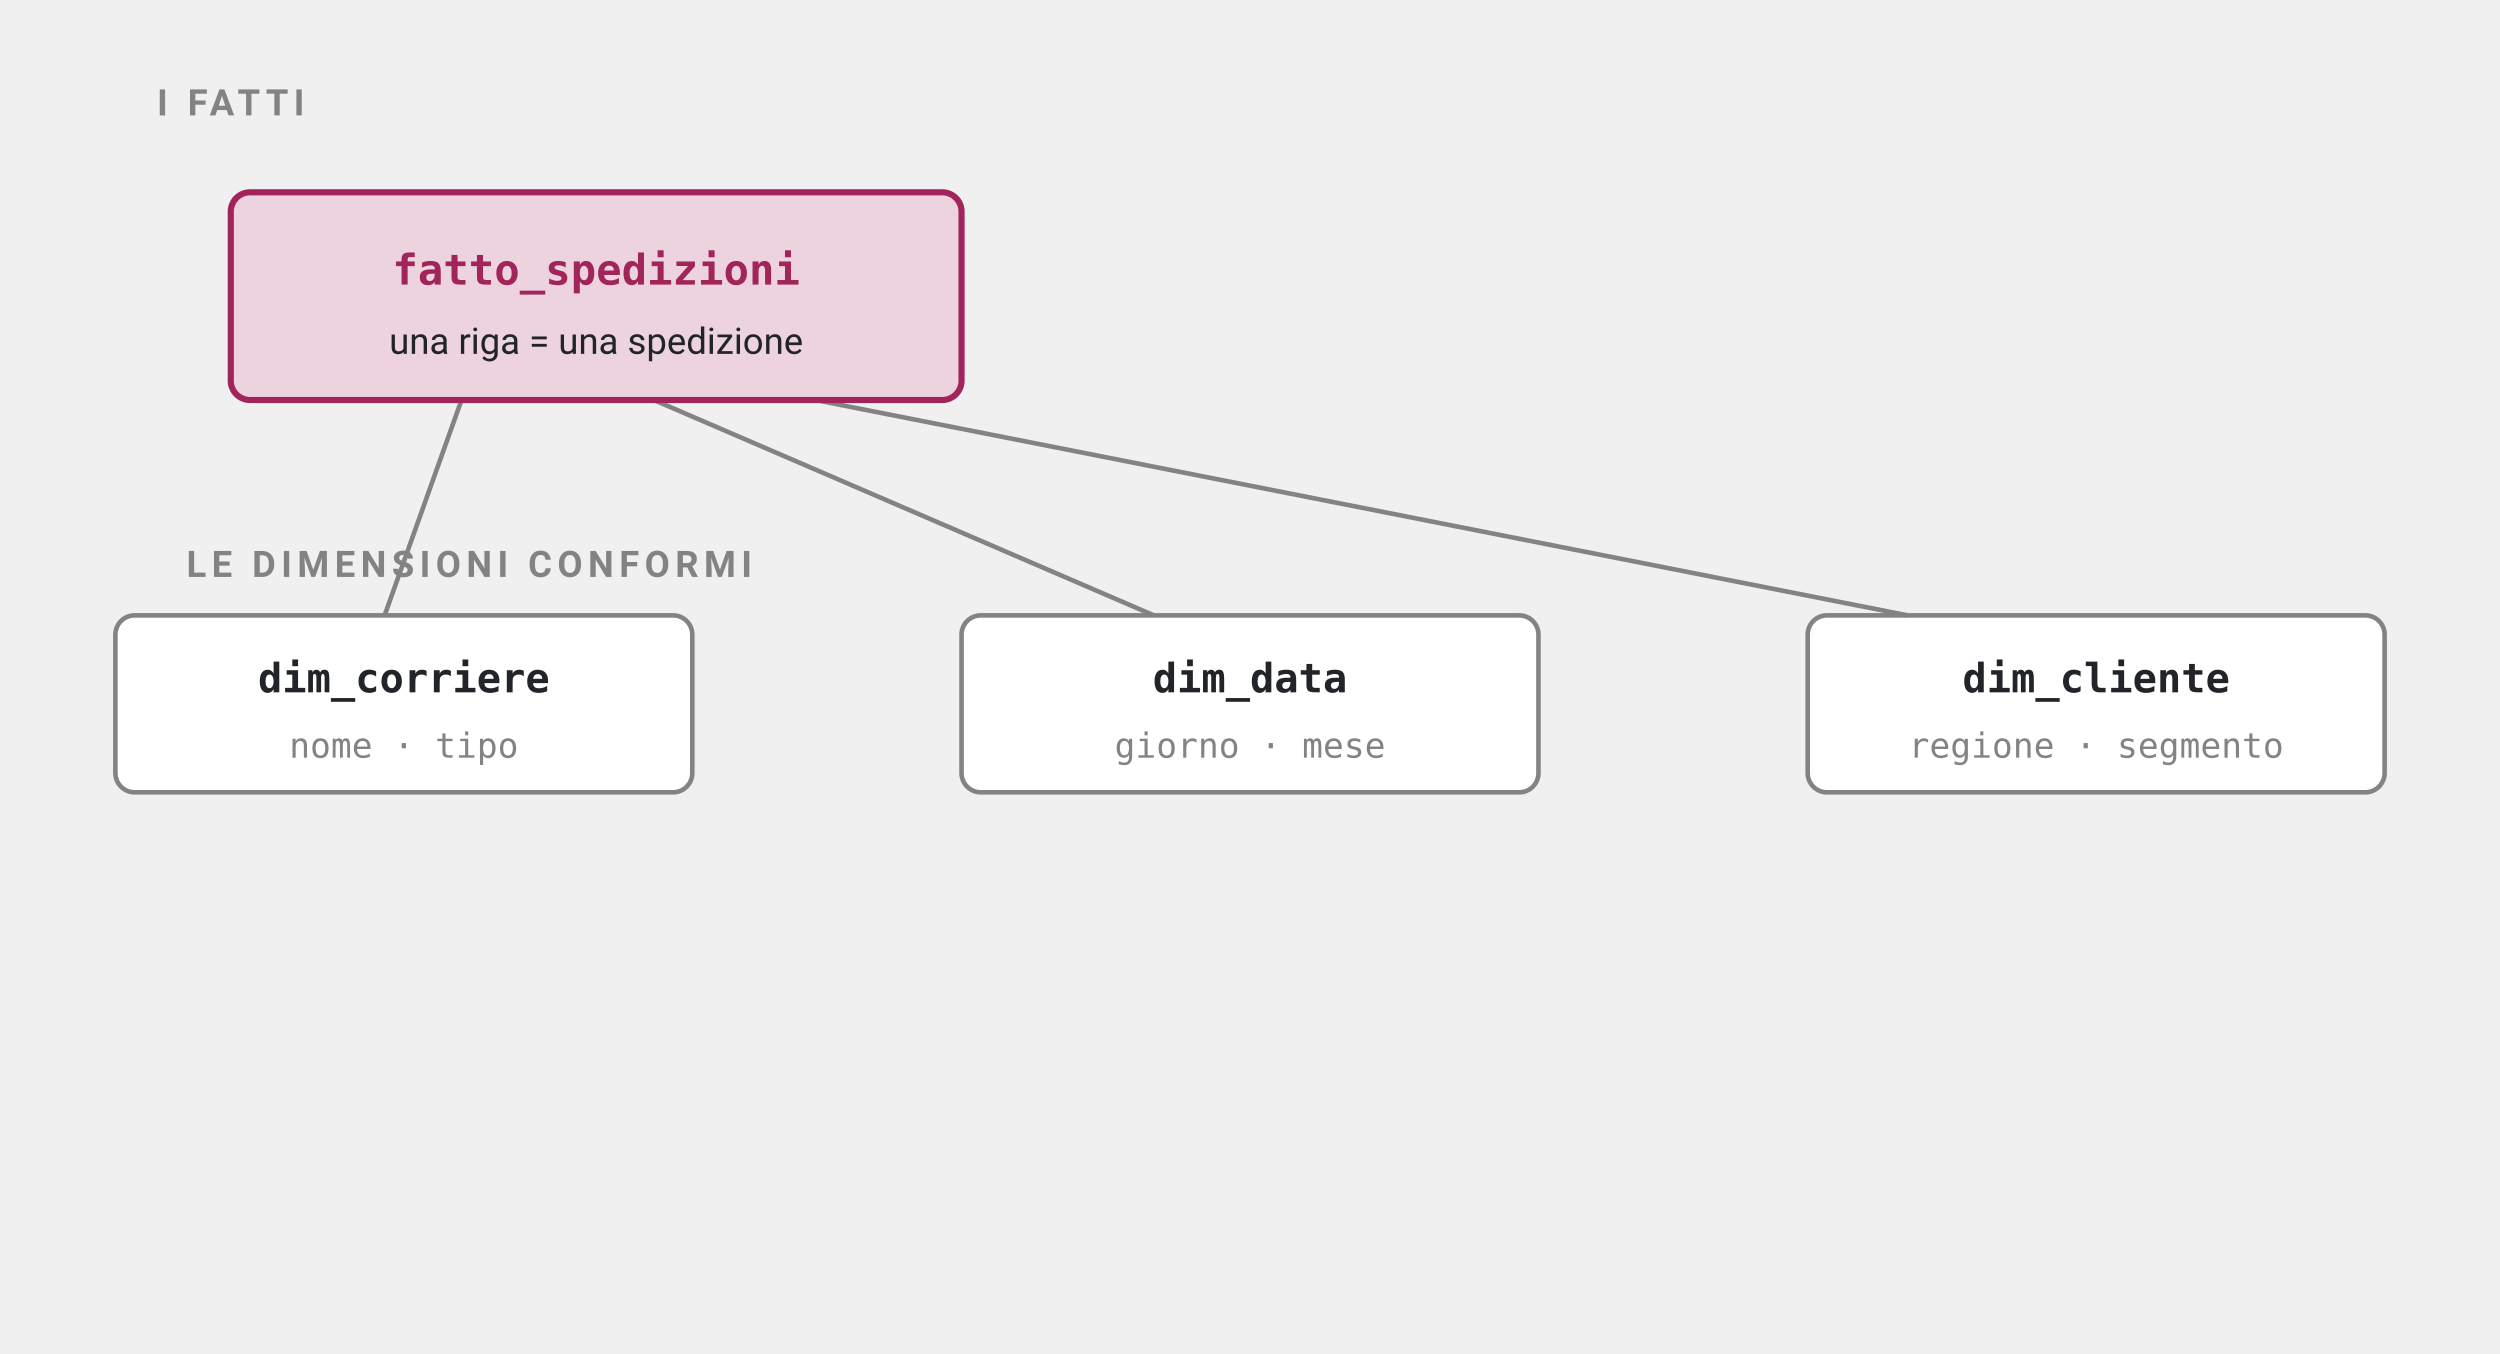
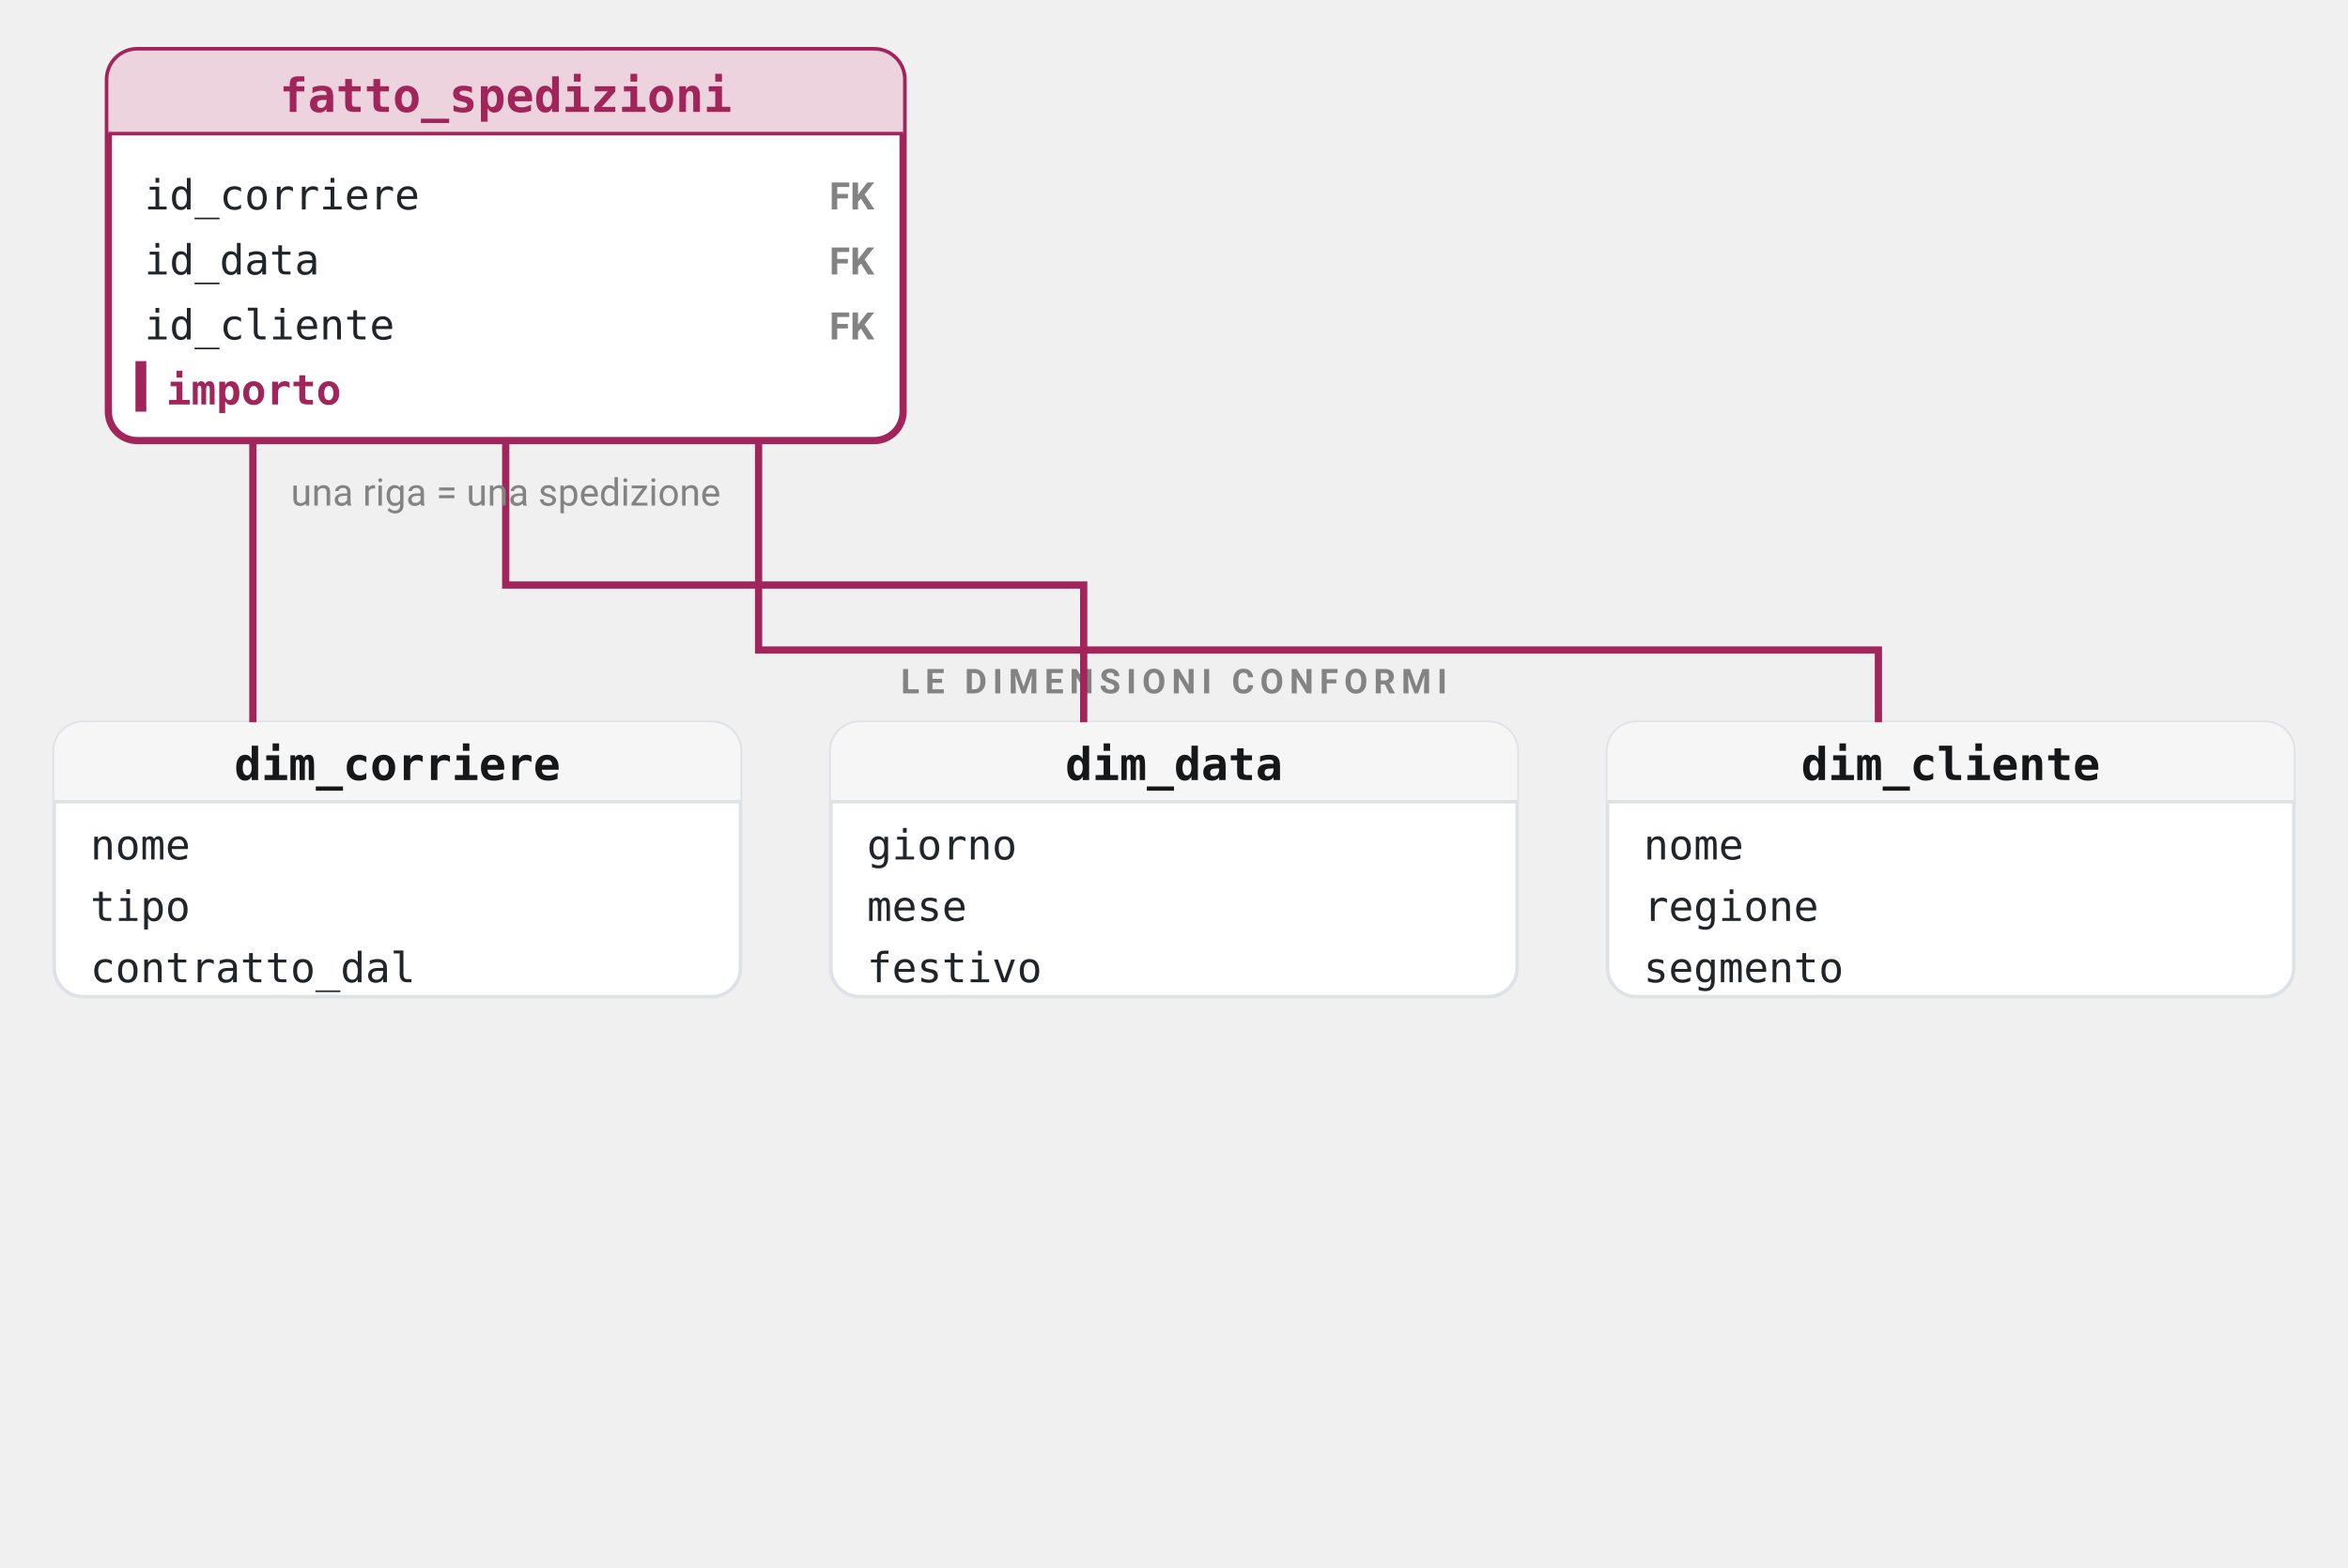
- <svg xmlns="http://www.w3.org/2000/svg" viewBox="0 0 650 352" width="650" height="352" role="img" font-family="Poppins, system-ui, -apple-system, 'Segoe UI', Roboto, sans-serif">
-   <text x="60" y="30" text-anchor="middle" font-size="9.5" font-weight="700" letter-spacing="1.4" fill="#838383">I FATTI</text>
-   <text x="122" y="150" text-anchor="middle" font-size="9.5" font-weight="700" letter-spacing="1.4" fill="#838383">LE DIMENSIONI CONFORMI</text>
-   <g fill="#ffffff" stroke="#838383" stroke-width="1.2">
-     <rect x="30" y="160" width="150" height="46" rx="5" />
-     <rect x="250" y="160" width="150" height="46" rx="5" />
-     <rect x="470" y="160" width="150" height="46" rx="5" />
+ <svg xmlns="http://www.w3.org/2000/svg" viewBox="0 0 650 434" width="650" height="434" role="img" font-family="Poppins, system-ui, -apple-system, 'Segoe UI', Roboto, sans-serif">
+   <text x="325" y="192" text-anchor="middle" font-size="9.5" font-weight="700" letter-spacing="1.6" fill="#838383">LE DIMENSIONI CONFORMI</text>
+   <g id="dim-corriere">
+     <rect x="15" y="200" width="190" height="76" rx="8" fill="#ffffff" stroke="#dee2e6" />
+     <path d="M15 208 a8,8 0 0 1 8,-8 h174 a8,8 0 0 1 8,8 v14 h-190 z" fill="#f6f6f6" />
+     <path d="M15 222 h190" stroke="#dee2e6" />
+     <text x="110" y="216" text-anchor="middle" font-family="'SFMono-Regular', Menlo, Monaco, Consolas, monospace" font-size="12.5" font-weight="700" fill="#161719">dim_corriere</text>
+     <g font-family="'SFMono-Regular', Menlo, Monaco, Consolas, monospace" font-size="11.5" fill="#212529">
+       <text x="25" y="238">nome</text>
+       <text x="25" y="255">tipo</text>
+       <text x="25" y="272">contratto_dal</text>
+     </g>
  </g>
-   <g font-family="'SFMono-Regular', Menlo, Monaco, Consolas, monospace" text-anchor="middle" fill="#212529">
-     <text x="105" y="180" font-size="10.5" font-weight="700">dim_corriere</text>
-     <text x="105" y="197" font-size="9" fill="#838383">nome · tipo</text>
-     <text x="325" y="180" font-size="10.5" font-weight="700">dim_data</text>
-     <text x="325" y="197" font-size="9" fill="#838383">giorno · mese</text>
-     <text x="545" y="180" font-size="10.5" font-weight="700">dim_cliente</text>
-     <text x="545" y="197" font-size="9" fill="#838383">regione · segmento</text>
+   <g id="dim-data">
+     <rect x="230" y="200" width="190" height="76" rx="8" fill="#ffffff" stroke="#dee2e6" />
+     <path d="M230 208 a8,8 0 0 1 8,-8 h174 a8,8 0 0 1 8,8 v14 h-190 z" fill="#f6f6f6" />
+     <path d="M230 222 h190" stroke="#dee2e6" />
+     <text x="325" y="216" text-anchor="middle" font-family="'SFMono-Regular', Menlo, Monaco, Consolas, monospace" font-size="12.5" font-weight="700" fill="#161719">dim_data</text>
+     <g font-family="'SFMono-Regular', Menlo, Monaco, Consolas, monospace" font-size="11.5" fill="#212529">
+       <text x="240" y="238">giorno</text>
+       <text x="240" y="255">mese</text>
+       <text x="240" y="272">festivo</text>
+     </g>
  </g>
-   <g stroke="#838383" stroke-width="1.2" fill="none">
-     <path d="M120 104 L100 160" />
-     <path d="M170 104 L300 160" />
-     <path d="M212 104 L496 160" />
+   <g id="dim-cliente">
+     <rect x="445" y="200" width="190" height="76" rx="8" fill="#ffffff" stroke="#dee2e6" />
+     <path d="M445 208 a8,8 0 0 1 8,-8 h174 a8,8 0 0 1 8,8 v14 h-190 z" fill="#f6f6f6" />
+     <path d="M445 222 h190" stroke="#dee2e6" />
+     <text x="540" y="216" text-anchor="middle" font-family="'SFMono-Regular', Menlo, Monaco, Consolas, monospace" font-size="12.5" font-weight="700" fill="#161719">dim_cliente</text>
+     <g font-family="'SFMono-Regular', Menlo, Monaco, Consolas, monospace" font-size="11.5" fill="#212529">
+       <text x="455" y="238">nome</text>
+       <text x="455" y="255">regione</text>
+       <text x="455" y="272">segmento</text>
+     </g>
  </g>
-   <rect x="60" y="50" width="190" height="54" rx="5" fill="#ecd3de" stroke="#a1245a" stroke-width="1.6" />
-   <text x="155" y="74" text-anchor="middle" font-family="'SFMono-Regular', Menlo, Monaco, Consolas, monospace" font-size="11" font-weight="700" fill="#a1245a">fatto_spedizioni</text>
-   <text x="155" y="92" text-anchor="middle" font-size="9.5" fill="#212529">una riga = una spedizione</text>
+   <g stroke="#a1245a" stroke-width="2" fill="none">
+     <path d="M70 122 V200" />
+     <path d="M140 122 V162 H300 V200" />
+     <path d="M210 122 V180 H520 V200" />
+   </g>
+   <g id="fatto-spedizioni">
+     <rect x="30" y="14" width="220" height="108" rx="8" fill="#ffffff" stroke="#a1245a" stroke-width="2" />
+     <path d="M30 22 a8,8 0 0 1 8,-8 h204 a8,8 0 0 1 8,8 v15 h-220 z" fill="#ecd3de" />
+     <path d="M30 37 h220" stroke="#a1245a" />
+     <text x="140" y="31" text-anchor="middle" font-family="'SFMono-Regular', Menlo, Monaco, Consolas, monospace" font-size="13" font-weight="700" fill="#a1245a">fatto_spedizioni</text>
+     <path d="M39 100 V114" stroke="#a1245a" stroke-width="3" />
+     <g font-family="'SFMono-Regular', Menlo, Monaco, Consolas, monospace" font-size="11.5">
+       <text x="40" y="58" fill="#212529">id_corriere</text>
+       <text x="40" y="76" fill="#212529">id_data</text>
+       <text x="40" y="94" fill="#212529">id_cliente</text>
+       <text x="46" y="112" fill="#a1245a" font-weight="700">importo</text>
+     </g>
+     <g font-size="10.5" font-weight="700" fill="#838383" text-anchor="end">
+       <text x="242" y="58">FK</text>
+       <text x="242" y="76">FK</text>
+       <text x="242" y="94">FK</text>
+     </g>
+     <text x="140" y="140" text-anchor="middle" font-size="10.5" fill="#838383">una riga = una spedizione</text>
+   </g>
</svg>
